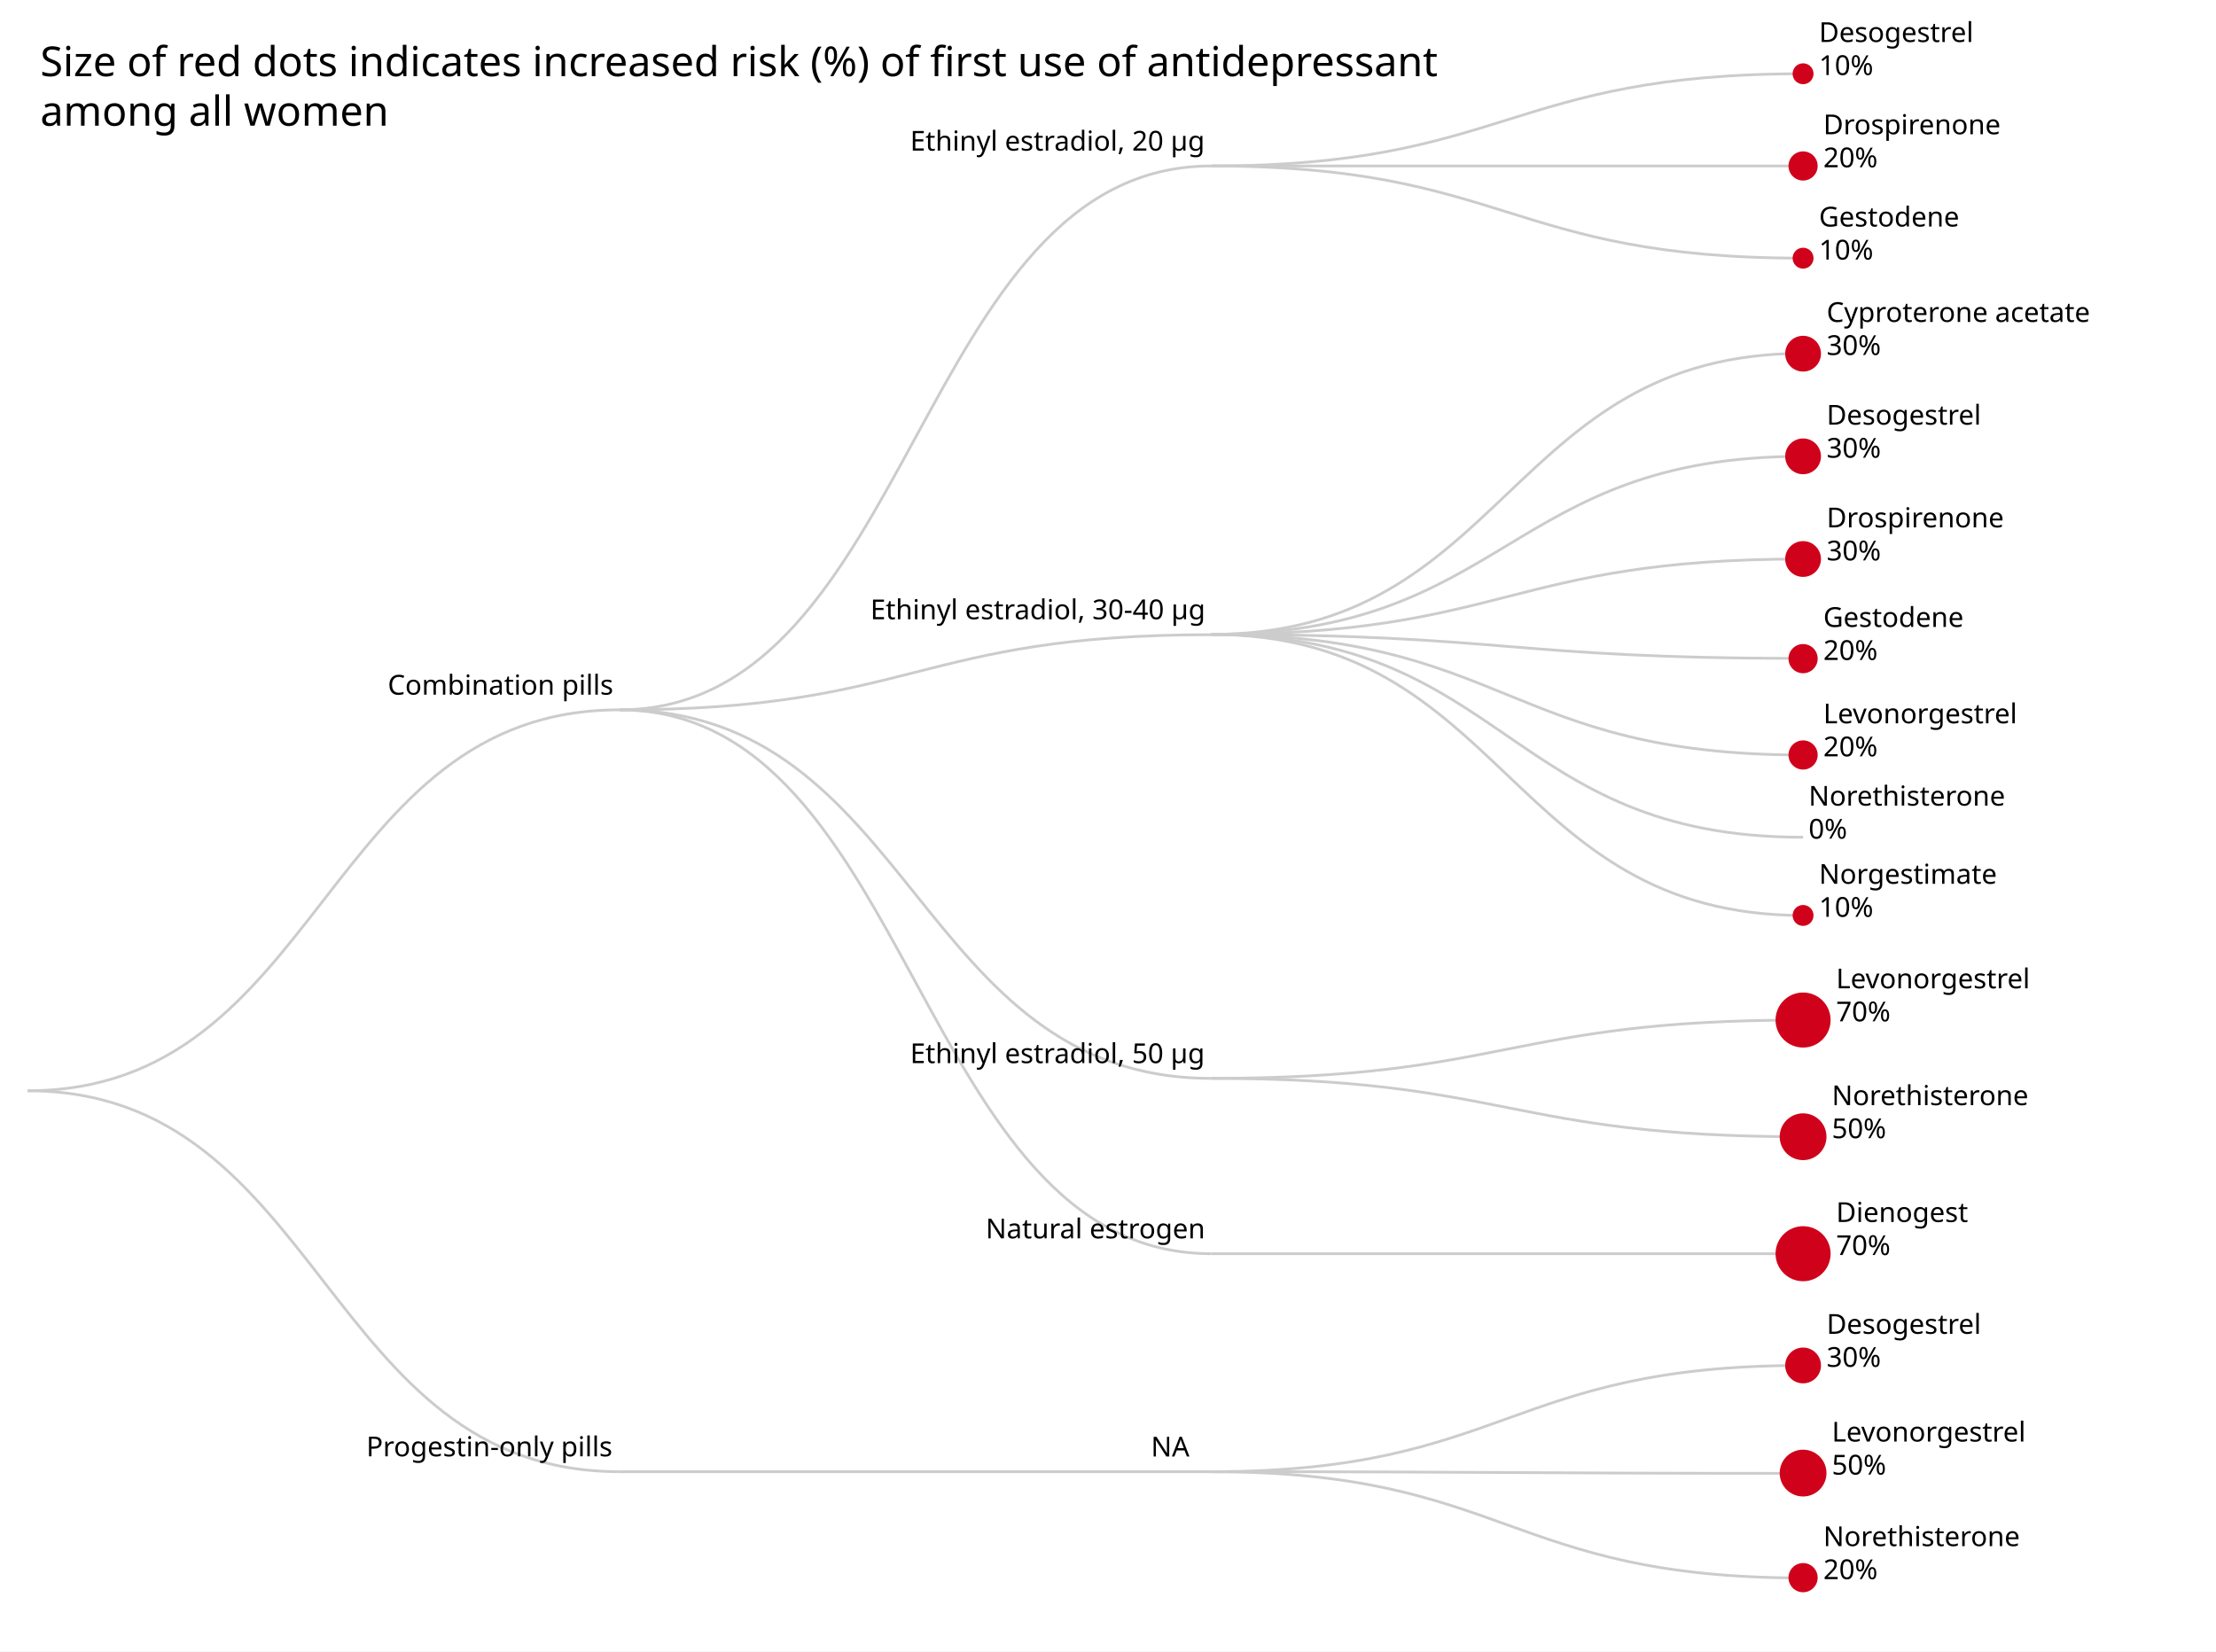
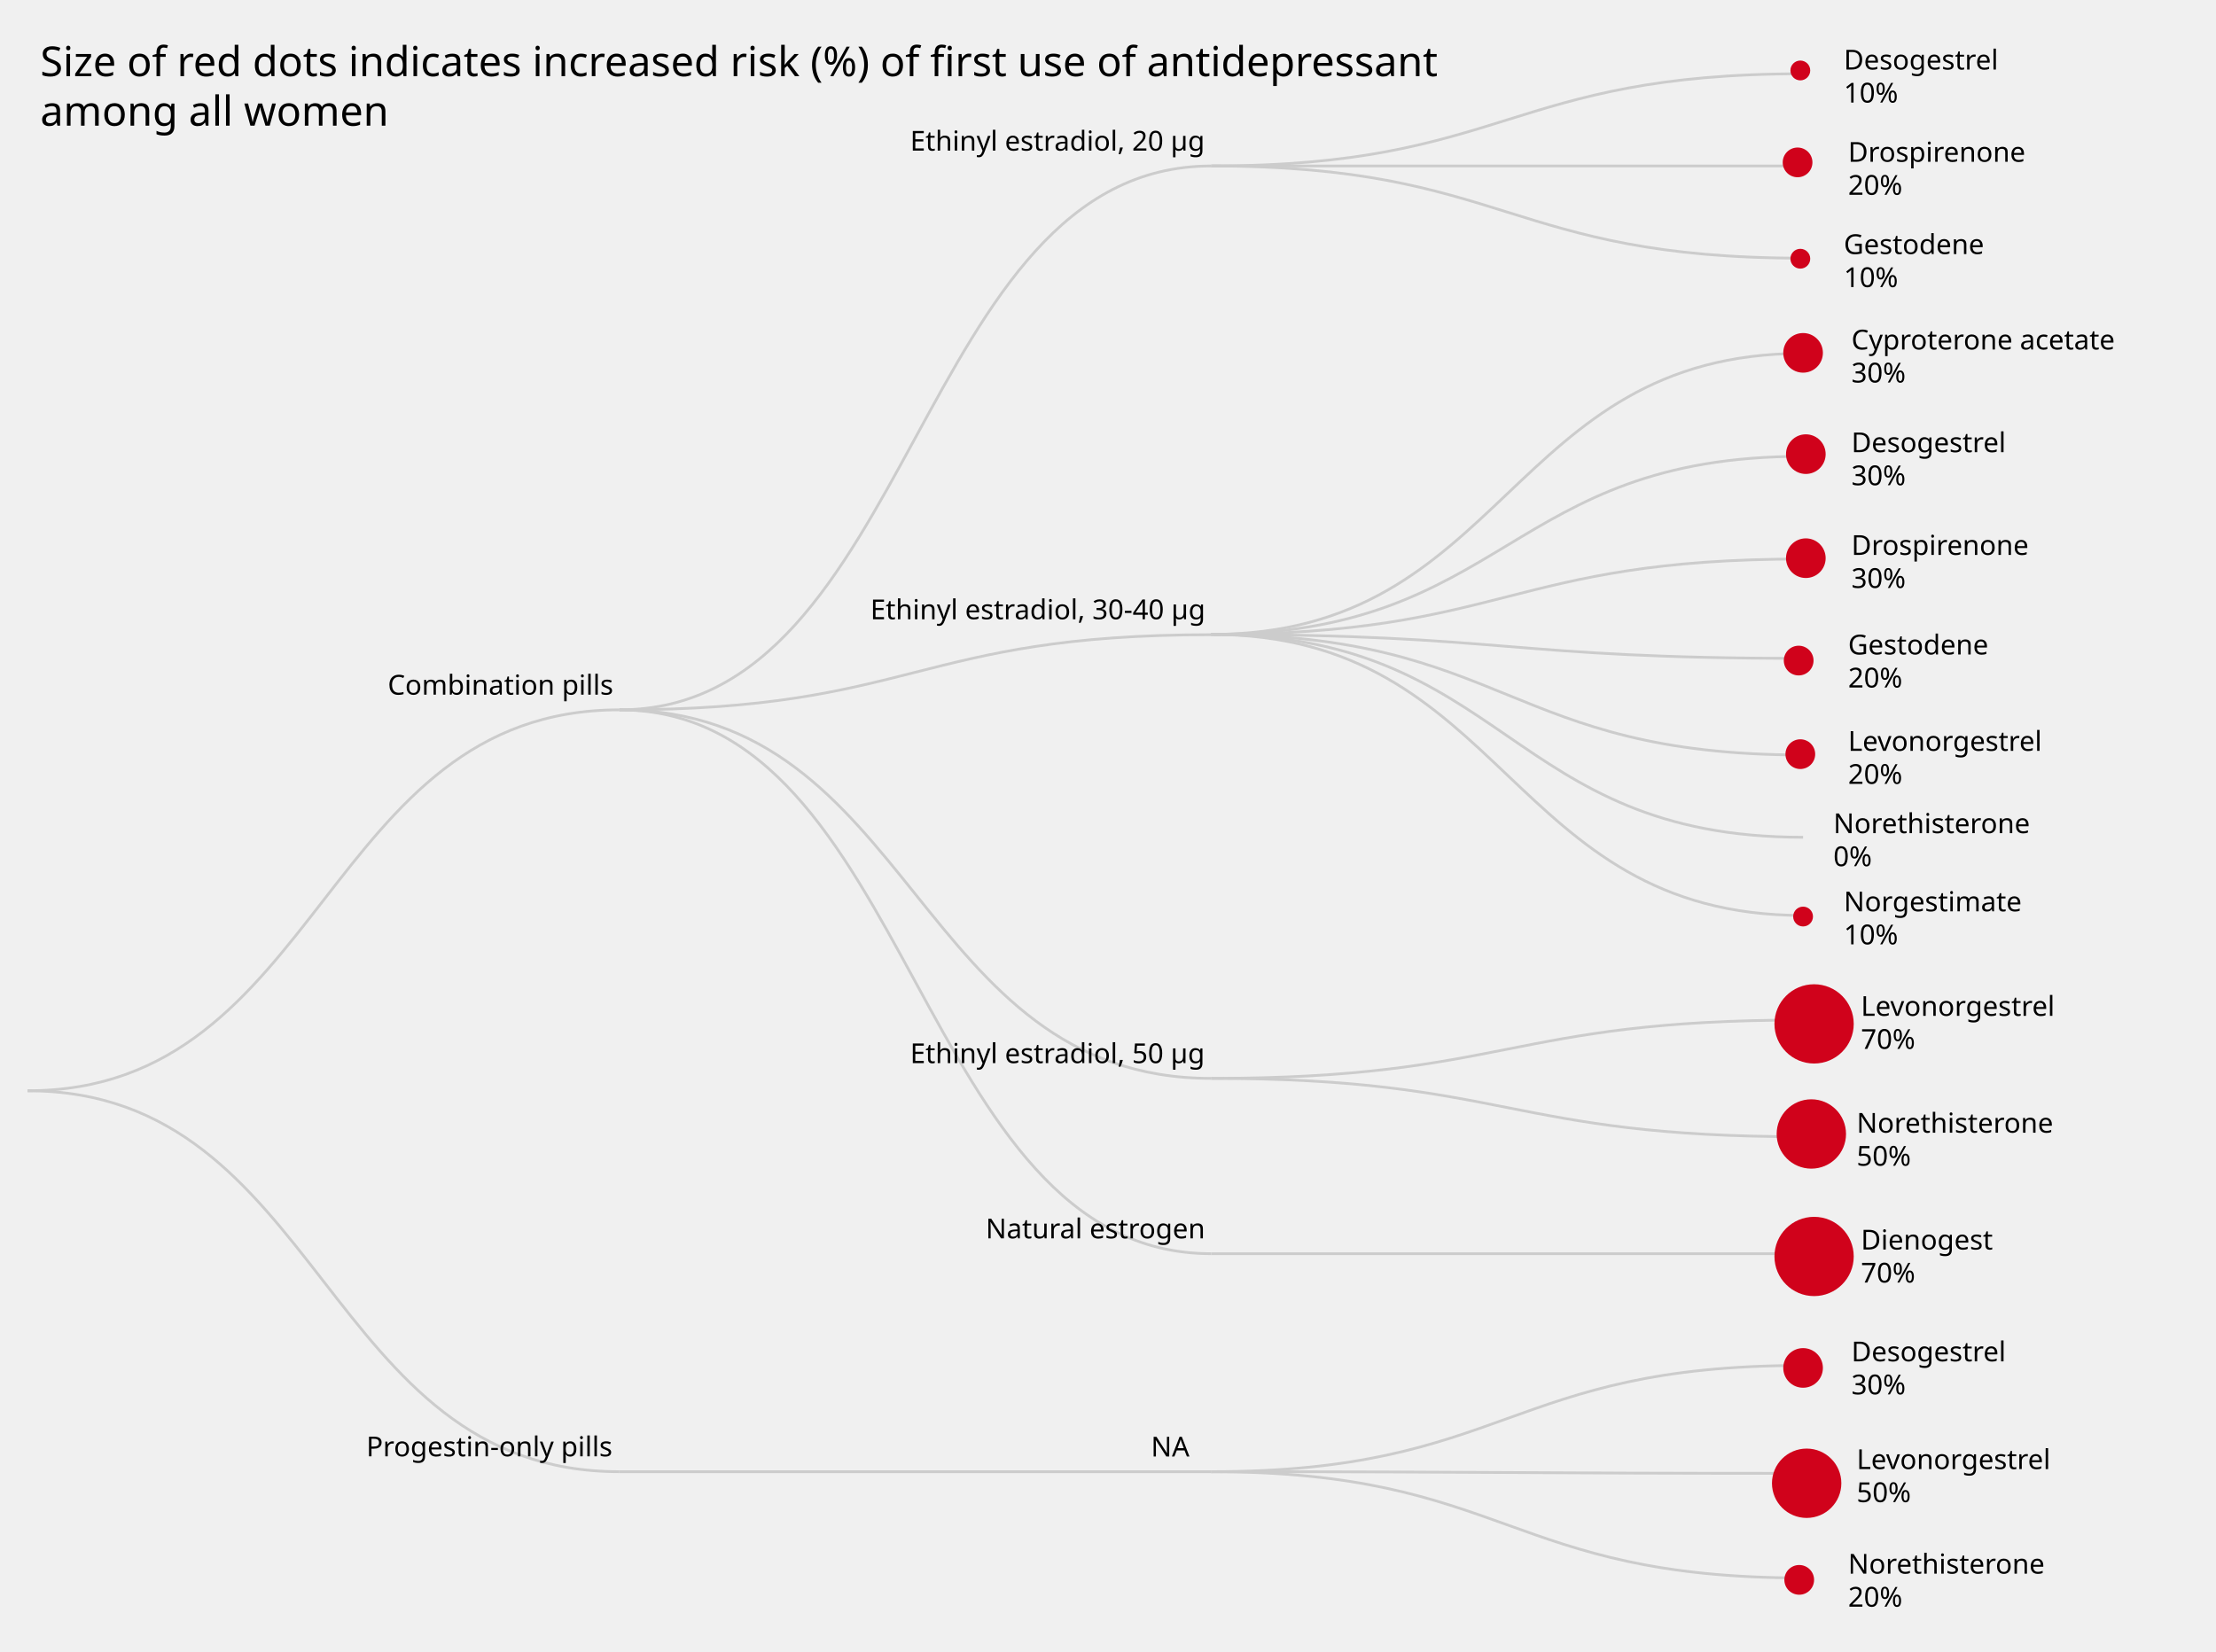
<svg xmlns="http://www.w3.org/2000/svg" version="1.1" id="Layer_1" x="0px" y="0px" viewBox="0 0 805 600" style="enable-background:new 0 0 805 600;" xml:space="preserve">
  <style type="text/css">
- 	.st0{fill:#FFFFFF;}
- 	.st1{fill:none;stroke:#CCCCCC;}
- 	.st2{font-family:'ArialMT';}
- 	.st3{font-size:10px;}
- 	.st4{fill:#D0021B;}
- 	.st5{font-family:'Arial-BoldMT';}
- 	.st6{enable-background:new    ;}
- 	.st7{font-size:15px;}
+ 	.st0{fill:none;stroke:#CCCCCC;}
+ 	.st1{font-family:'ArialMT';}
+ 	.st2{font-size:10px;}
+ 	.st3{fill:#D0021B;}
+ 	.st4{font-family:'Arial-BoldMT';}
+ 	.st5{font-size:15px;}
</style>
-   <rect id="backgorund" class="st0" width="805" height="600" />
-   <path class="st1" d="M10,396.3c107.5,0,107.5-138.4,215-138.4" />
-   <path class="st1" d="M10,396.3c107.5,0,107.5,138.4,215,138.4" />
-   <path class="st1" d="M225,257.9c107.5,0,107.5-197.6,215-197.6" />
-   <path class="st1" d="M225,257.9c107.5,0,107.5-27.3,215-27.3" />
-   <path class="st1" d="M225,257.9c107.5,0,107.5,133.9,215,133.9" />
-   <path class="st1" d="M225,257.9c107.5,0,107.5,197.6,215,197.6" />
-   <path class="st1" d="M225,534.7c107.5,0,107.5,0,215,0" />
-   <path class="st1" d="M440,60.3c107.5,0,107.5-33.5,215-33.5" />
-   <path class="st1" d="M440,60.3c107.5,0,107.5,0,215,0" />
-   <path class="st1" d="M440,60.3c107.5,0,107.5,33.5,215,33.5" />
-   <path class="st1" d="M440,230.5c107.5,0,107.5-102.1,215-102.1" />
-   <path class="st1" d="M440,230.5c107.5,0,107.5-64.7,215-64.7" />
-   <path class="st1" d="M440,230.5c107.5,0,107.5-27.4,215-27.4" />
-   <path class="st1" d="M440,230.5c107.5,0,107.5,8.7,215,8.7" />
-   <path class="st1" d="M440,230.5c107.5,0,107.5,43.8,215,43.8" />
-   <path class="st1" d="M440,230.5c107.5,0,107.5,73.7,215,73.7" />
-   <path class="st1" d="M440,230.5c107.5,0,107.5,102.1,215,102.1" />
-   <path class="st1" d="M440,391.8c107.5,0,107.5-21.2,215-21.2" />
-   <path class="st1" d="M440,391.8c107.5,0,107.5,21.2,215,21.2" />
-   <path class="st1" d="M440,455.5c107.5,0,107.5,0,215,0" />
-   <path class="st1" d="M440,534.7c107.5,0,107.5-38.6,215-38.6" />
-   <path class="st1" d="M440,534.7c107.5,0,107.5,0.6,215,0.6" />
-   <path class="st1" d="M440,534.7c107.5,0,107.5,38.6,215,38.6" />
-   <text transform="matrix(1 0 0 1 140.8525 252.3799)" class="st2 st3">Combination pills</text>
-   <text transform="matrix(1 0 0 1 133.0742 529.1196)" class="st2 st3">Progestin-only pills</text>
-   <text transform="matrix(1 0 0 1 330.6279 54.7286)" class="st2 st3">Ethinyl estradiol, 20 μg</text>
-   <text transform="matrix(1 0 0 1 316.1748 224.9863)" class="st2 st3">Ethinyl estradiol, 30-40 μg</text>
-   <text transform="matrix(1 0 0 1 330.6279 386.2537)" class="st2 st3">Ethinyl estradiol, 50 μg</text>
-   <text transform="matrix(1 0 0 1 358.0693 449.9267)" class="st2 st3">Natural estrogen</text>
-   <text transform="matrix(1 0 0 1 418.1084 529.1719)" class="st2 st3">NA</text>
-   <circle class="st4" cx="655" cy="26.8" r="3.8" />
-   <text transform="matrix(1 0 0 1 660.7797 15.2603)" class="st5 st3">Desogestrel </text>
-   <text transform="matrix(1 0 0 1 660.7797 27.2603)" class="st2 st3">10%</text>
-   <circle class="st4" cx="655" cy="60.3" r="5.3" />
-   <text transform="matrix(1 0 0 1 662.3452 48.7809)" class="st5 st3">Drospirenone</text>
-   <text transform="matrix(1 0 0 1 662.3452 60.7809)" class="st2 st3">20%</text>
-   <circle class="st4" cx="655" cy="93.8" r="3.8" />
-   <text transform="matrix(1 0 0 1 660.7797 82.3015)" class="st5 st3">Gestodene</text>
-   <text transform="matrix(1 0 0 1 660.7797 94.3015)" class="st2 st3">10%</text>
-   <circle class="st4" cx="655" cy="128.5" r="6.5" />
-   <text transform="matrix(1 0 0 1 663.5465 116.972)" class="st5 st3">Cyproterone acetate</text>
-   <text transform="matrix(1 0 0 1 663.5465 128.972)" class="st2 st3">30%</text>
-   <circle class="st4" cx="655" cy="165.8" r="6.5" />
-   <text transform="matrix(1 0 0 1 663.5465 154.2912)" class="st5 st3">Desogestrel </text>
-   <text transform="matrix(1 0 0 1 663.5465 166.2912)" class="st2 st3">30%</text>
-   <circle class="st4" cx="655" cy="203.1" r="6.5" />
-   <text transform="matrix(1 0 0 1 663.5465 191.6104)" class="st5 st3">Drospirenone</text>
-   <text transform="matrix(1 0 0 1 663.5465 203.6104)" class="st2 st3">30%</text>
-   <circle class="st4" cx="655" cy="239.3" r="5.3" />
-   <text transform="matrix(1 0 0 1 662.3452 227.7797)" class="st5 st3">Gestodene </text>
-   <text transform="matrix(1 0 0 1 662.3452 239.7797)" class="st2 st3">20%</text>
-   <circle class="st4" cx="655" cy="274.3" r="5.3" />
-   <text transform="matrix(1 0 0 1 662.3452 262.799)" class="st5 st3">Levonorgestrel </text>
-   <text transform="matrix(1 0 0 1 662.3452 274.799)" class="st2 st3">20%</text>
-   <polygon class="st4" points="655,304.2 655,304.2 655,304.2 " />
-   <text transform="matrix(1 0 0 1 657 292.7014)" class="st5 st3">Norethisterone </text>
-   <text transform="matrix(1 0 0 1 657 304.7014)" class="st2 st3">0%</text>
-   <circle class="st4" cx="655" cy="332.6" r="3.8" />
-   <text transform="matrix(1 0 0 1 660.7797 321.1052)" class="st5 st3">Norgestimate </text>
-   <text transform="matrix(1 0 0 1 660.7797 333.1052)" class="st2 st3">10%</text>
-   <circle class="st4" cx="655" cy="370.6" r="10" />
-   <text transform="matrix(1 0 0 1 667 359.0816)" class="st5 st3">Levonorgestrel</text>
-   <text transform="matrix(1 0 0 1 667 371.0816)" class="st2 st3">70%</text>
-   <circle class="st4" cx="655" cy="413" r="8.5" />
-   <text transform="matrix(1 0 0 1 665.4515 401.5303)" class="st5 st3">Norethisterone</text>
-   <text transform="matrix(1 0 0 1 665.4515 413.5303)" class="st2 st3">50%</text>
-   <circle class="st4" cx="655" cy="455.5" r="10" />
-   <text transform="matrix(1 0 0 1 667 443.979)" class="st5 st3">Dienogest</text>
-   <text transform="matrix(1 0 0 1 667 455.979)" class="st2 st3">70%</text>
-   <circle class="st4" cx="655" cy="496.1" r="6.5" />
-   <text transform="matrix(1 0 0 1 663.5465 484.6041)" class="st5 st3">Desogestrel </text>
-   <text transform="matrix(1 0 0 1 663.5465 496.6041)" class="st2 st3">30%</text>
-   <circle class="st4" cx="655" cy="535.2" r="8.5" />
-   <text transform="matrix(1 0 0 1 665.4515 523.7469)" class="st5 st3">Levonorgestrel</text>
-   <text transform="matrix(1 0 0 1 665.4515 535.7469)" class="st2 st3">50%</text>
-   <circle class="st4" cx="655" cy="573.2" r="5.3" />
-   <text transform="matrix(1 0 0 1 662.3452 561.7397)" class="st5 st3">Norethisterone</text>
-   <text transform="matrix(1 0 0 1 662.3452 573.7397)" class="st2 st3">20%</text>
-   <text transform="matrix(1 0 0 1 14.6213 27.6675)" class="st6">
-     <tspan x="0" y="0" class="st2 st7">Size of red dots indicates increased risk (%) of first use of antidepressant </tspan>
-     <tspan x="0" y="18" class="st2 st7">among all women</tspan>
-   </text>
+   <path class="st0" d="M10,396.3c107.5,0,107.5-138.4,215-138.4" />
+   <path class="st0" d="M10,396.3c107.5,0,107.5,138.4,215,138.4" />
+   <path class="st0" d="M225,257.9c107.5,0,107.5-197.6,215-197.6" />
+   <path class="st0" d="M225,257.9c107.5,0,107.5-27.3,215-27.3" />
+   <path class="st0" d="M225,257.9c107.5,0,107.5,133.9,215,133.9" />
+   <path class="st0" d="M225,257.9c107.5,0,107.5,197.6,215,197.6" />
+   <path class="st0" d="M225,534.7c107.5,0,107.5,0,215,0" />
+   <path class="st0" d="M440,60.3c107.5,0,107.5-33.5,215-33.5" />
+   <path class="st0" d="M440,60.3c107.5,0,107.5,0,215,0" />
+   <path class="st0" d="M440,60.3c107.5,0,107.5,33.5,215,33.5" />
+   <path class="st0" d="M440,230.5c107.5,0,107.5-102.1,215-102.1" />
+   <path class="st0" d="M440,230.5c107.5,0,107.5-64.7,215-64.7" />
+   <path class="st0" d="M440,230.5c107.5,0,107.5-27.4,215-27.4" />
+   <path class="st0" d="M440,230.5c107.5,0,107.5,8.7,215,8.7" />
+   <path class="st0" d="M440,230.5c107.5,0,107.5,43.8,215,43.8" />
+   <path class="st0" d="M440,230.5c107.5,0,107.5,73.7,215,73.7" />
+   <path class="st0" d="M440,230.5c107.5,0,107.5,102.1,215,102.1" />
+   <path class="st0" d="M440,391.8c107.5,0,107.5-21.2,215-21.2" />
+   <path class="st0" d="M440,391.8c107.5,0,107.5,21.2,215,21.2" />
+   <path class="st0" d="M440,455.5c107.5,0,107.5,0,215,0" />
+   <path class="st0" d="M440,534.7c107.5,0,107.5-38.6,215-38.6" />
+   <path class="st0" d="M440,534.7c107.5,0,107.5,0.6,215,0.6" />
+   <path class="st0" d="M440,534.7c107.5,0,107.5,38.6,215,38.6" />
+   <text transform="matrix(1 0 0 1 140.8525 252.3799)" class="st1 st2">Combination pills</text>
+   <text transform="matrix(1 0 0 1 133.0742 529.1196)" class="st1 st2">Progestin-only pills</text>
+   <text transform="matrix(1 0 0 1 330.6279 54.7286)" class="st1 st2">Ethinyl estradiol, 20 μg</text>
+   <text transform="matrix(1 0 0 1 316.1748 224.9863)" class="st1 st2">Ethinyl estradiol, 30-40 μg</text>
+   <text transform="matrix(1 0 0 1 330.6279 386.2537)" class="st1 st2">Ethinyl estradiol, 50 μg</text>
+   <text transform="matrix(1 0 0 1 358.0693 449.9267)" class="st1 st2">Natural estrogen</text>
+   <text transform="matrix(1 0 0 1 418.1084 529.1719)" class="st1 st2">NA</text>
+   <path class="st3" d="M655,304.2L655,304.2L655,304.2z" />
+   <g>
+     <text transform="matrix(1 0 0 1 669.7797 25.2603)" class="st4 st2">Desogestrel </text>
+     <text transform="matrix(1 0 0 1 669.7797 37.2603)" class="st1 st2">10%</text>
+     <text transform="matrix(1 0 0 1 671.3452 58.7809)" class="st4 st2">Drospirenone</text>
+     <text transform="matrix(1 0 0 1 671.3452 70.7809)" class="st1 st2">20%</text>
+     <text transform="matrix(1 0 0 1 669.7797 92.3015)" class="st4 st2">Gestodene</text>
+     <text transform="matrix(1 0 0 1 669.7797 104.3015)" class="st1 st2">10%</text>
+     <text transform="matrix(1 0 0 1 672.5465 126.972)" class="st4 st2">Cyproterone acetate</text>
+     <text transform="matrix(1 0 0 1 672.5465 138.972)" class="st1 st2">30%</text>
+     <text transform="matrix(1 0 0 1 672.5465 164.2912)" class="st4 st2">Desogestrel </text>
+     <text transform="matrix(1 0 0 1 672.5465 176.2912)" class="st1 st2">30%</text>
+     <text transform="matrix(1 0 0 1 672.5465 201.6104)" class="st4 st2">Drospirenone</text>
+     <text transform="matrix(1 0 0 1 672.5465 213.6104)" class="st1 st2">30%</text>
+     <text transform="matrix(1 0 0 1 671.3452 237.7797)" class="st4 st2">Gestodene </text>
+     <text transform="matrix(1 0 0 1 671.3452 249.7797)" class="st1 st2">20%</text>
+     <text transform="matrix(1 0 0 1 671.3452 272.799)" class="st4 st2">Levonorgestrel </text>
+     <text transform="matrix(1 0 0 1 671.3452 284.799)" class="st1 st2">20%</text>
+     <text transform="matrix(1 0 0 1 666 302.7014)" class="st4 st2">Norethisterone </text>
+     <text transform="matrix(1 0 0 1 666 314.7014)" class="st1 st2">0%</text>
+     <text transform="matrix(1 0 0 1 669.7797 331.1052)" class="st4 st2">Norgestimate </text>
+     <text transform="matrix(1 0 0 1 669.7797 343.1052)" class="st1 st2">10%</text>
+     <text transform="matrix(1 0 0 1 676 369.0816)" class="st4 st2">Levonorgestrel</text>
+     <text transform="matrix(1 0 0 1 676 381.0816)" class="st1 st2">70%</text>
+     <text transform="matrix(1 0 0 1 674.4515 411.5303)" class="st4 st2">Norethisterone</text>
+     <text transform="matrix(1 0 0 1 674.4515 423.5303)" class="st1 st2">50%</text>
+     <text transform="matrix(1 0 0 1 676 453.979)" class="st4 st2">Dienogest</text>
+     <text transform="matrix(1 0 0 1 676 465.979)" class="st1 st2">70%</text>
+     <text transform="matrix(1 0 0 1 672.5465 494.6041)" class="st4 st2">Desogestrel </text>
+     <text transform="matrix(1 0 0 1 672.5465 506.6041)" class="st1 st2">30%</text>
+     <text transform="matrix(1 0 0 1 674.4515 533.7469)" class="st4 st2">Levonorgestrel</text>
+     <text transform="matrix(1 0 0 1 674.4515 545.7469)" class="st1 st2">50%</text>
+     <text transform="matrix(1 0 0 1 671.3452 571.7397)" class="st4 st2">Norethisterone</text>
+     <text transform="matrix(1 0 0 1 671.3452 583.7397)" class="st1 st2">20%</text>
+   </g>
+   <text transform="matrix(1 0 0 1 14.6213 27.6675)" class="st1 st5">Size of red dots indicates increased risk (%) of first use of antidepressant </text>
+   <text transform="matrix(1 0 0 1 14.6213 45.6675)" class="st1 st5">among all women</text>
+   <circle class="st3" cx="654" cy="25.6" r="3.6" />
+   <circle class="st3" cx="654" cy="94" r="3.6" />
+   <circle class="st3" cx="655" cy="333" r="3.6" />
+   <circle class="st3" cx="653" cy="59" r="5.4" />
+   <circle class="st3" cx="653.4" cy="240" r="5.4" />
+   <circle class="st3" cx="654" cy="274" r="5.4" />
+   <circle class="st3" cx="653.6" cy="574" r="5.4" />
+   <circle class="st3" cx="655" cy="128.2" r="7.2" />
+   <circle class="st3" cx="656" cy="165" r="7.2" />
+   <circle class="st3" cx="656" cy="202.8" r="7.2" />
+   <circle class="st3" cx="655" cy="497" r="7.2" />
+   <circle class="st3" cx="658" cy="412" r="12.6" />
+   <circle class="st3" cx="656.3" cy="538.9" r="12.6" />
+   <circle class="st3" cx="659" cy="372" r="14.4" />
+   <circle class="st3" cx="659" cy="456.5" r="14.4" />
</svg>
